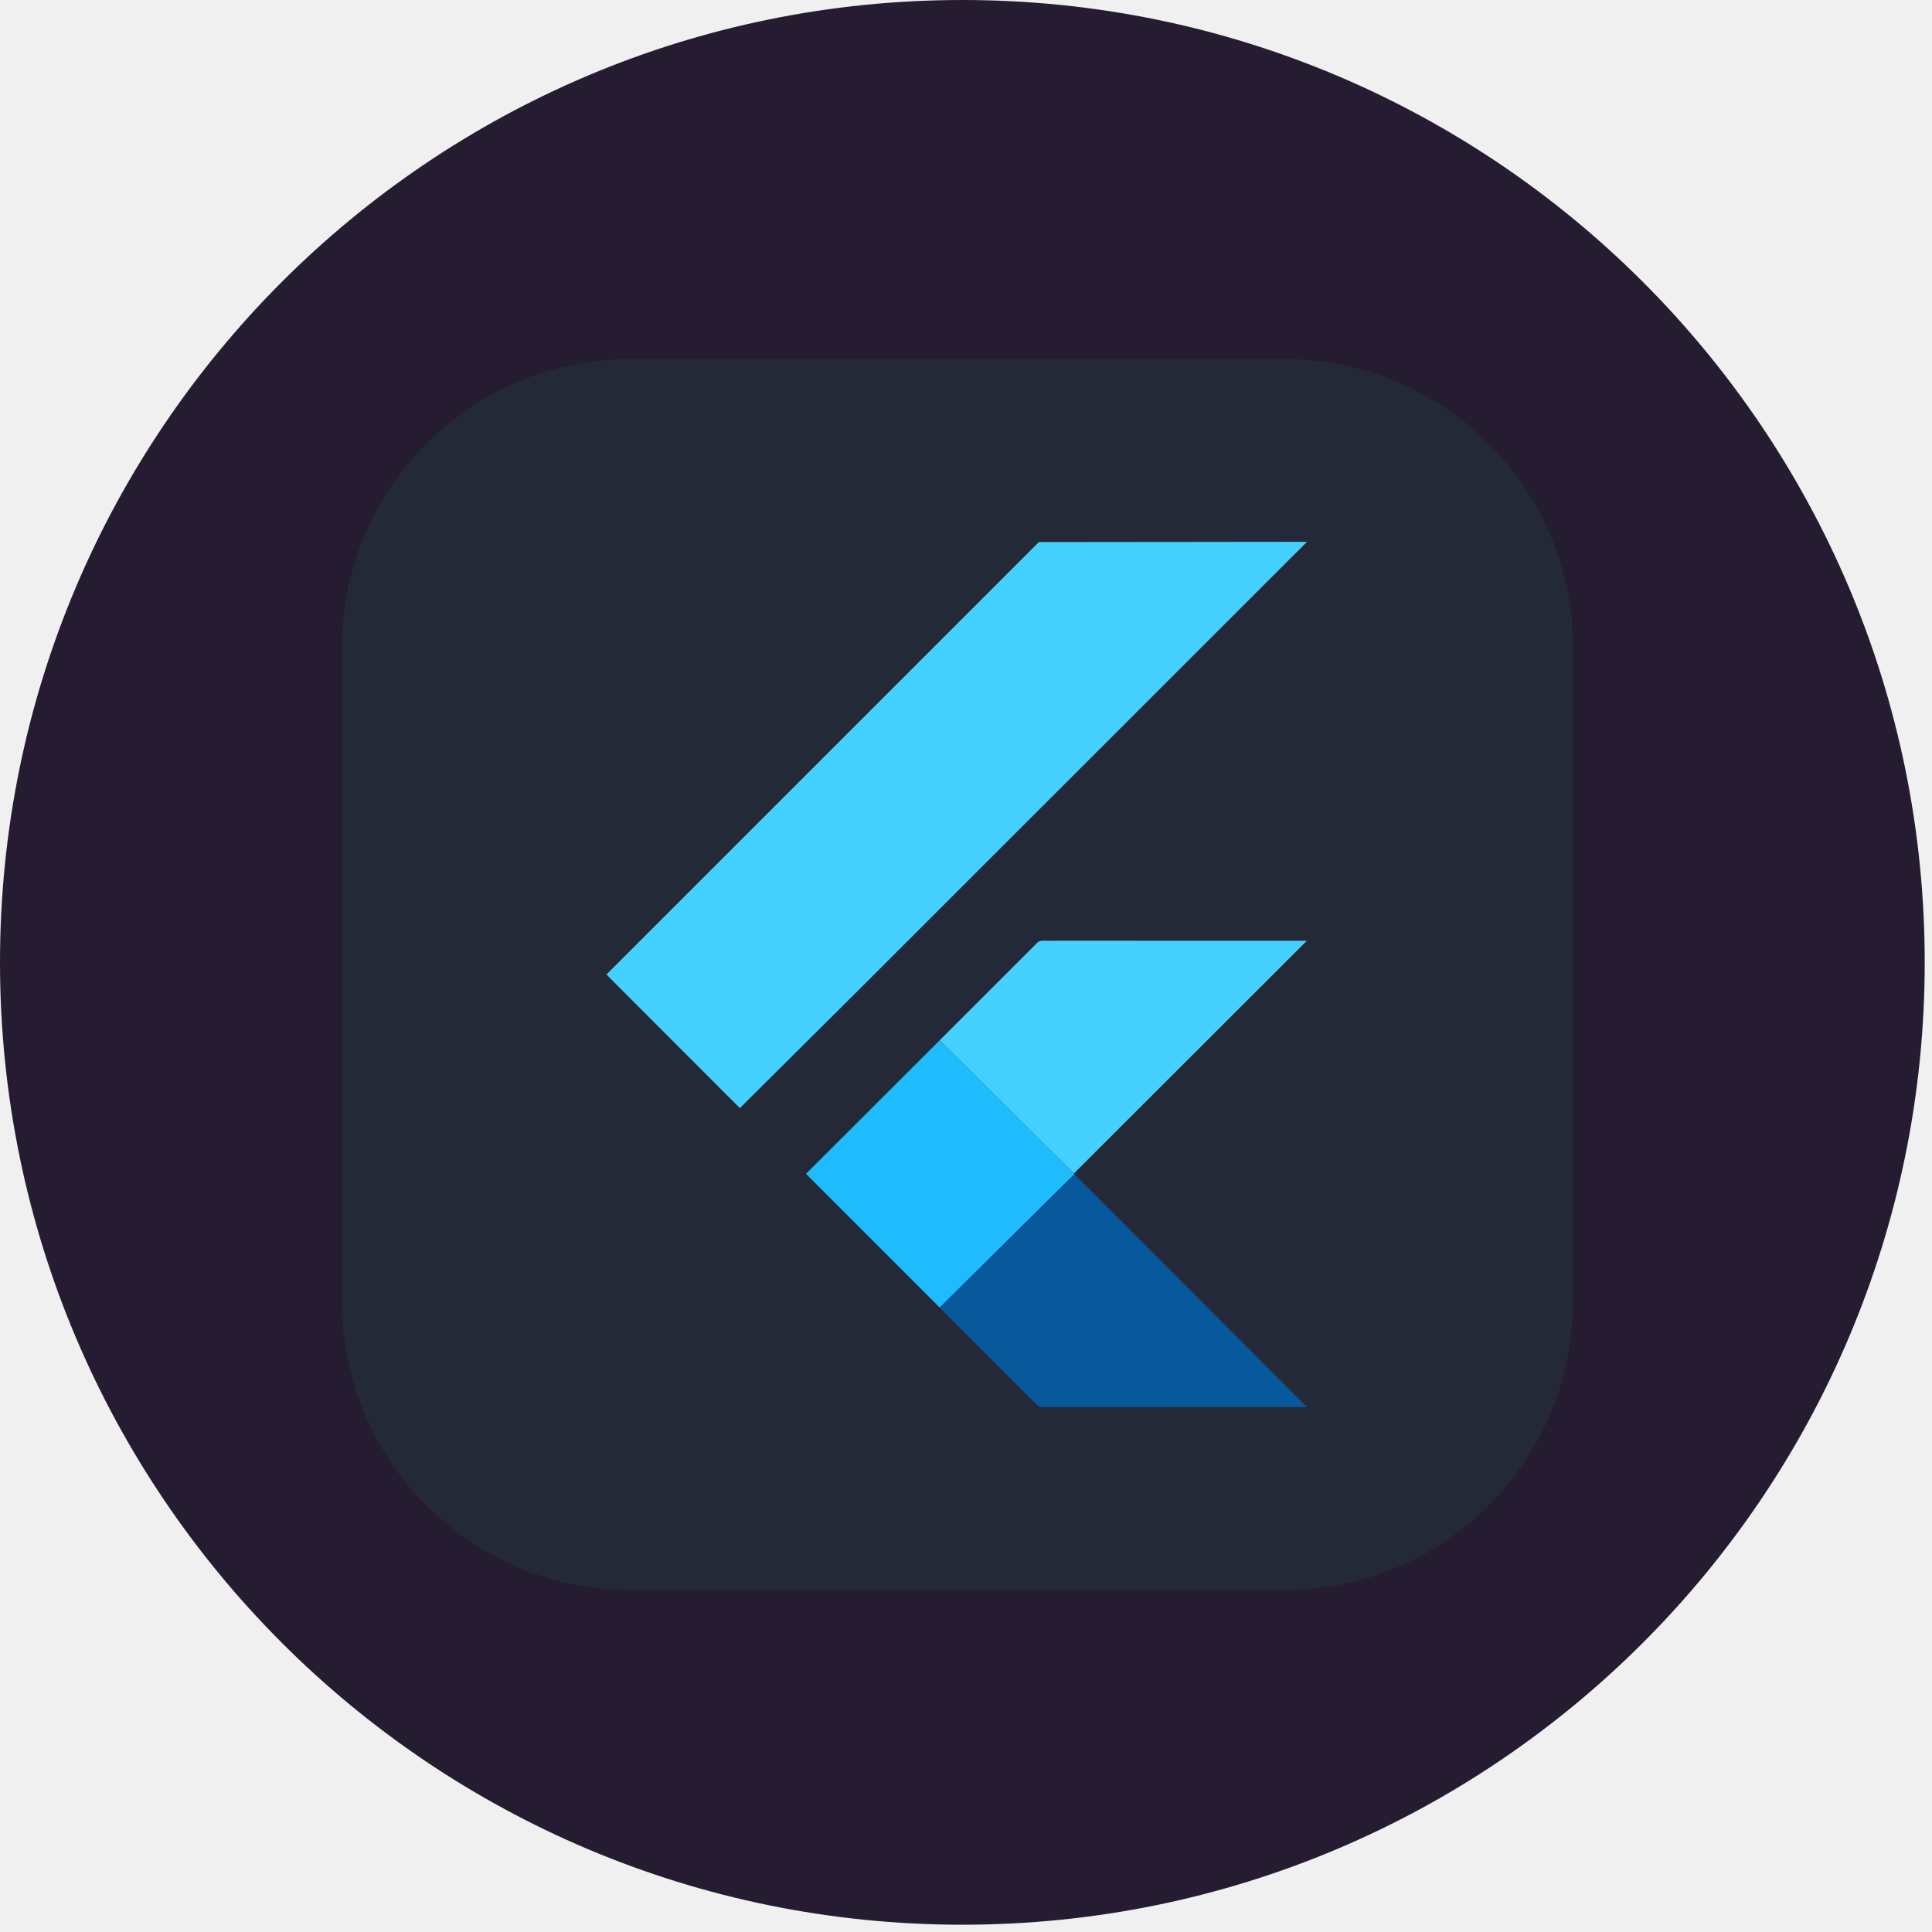
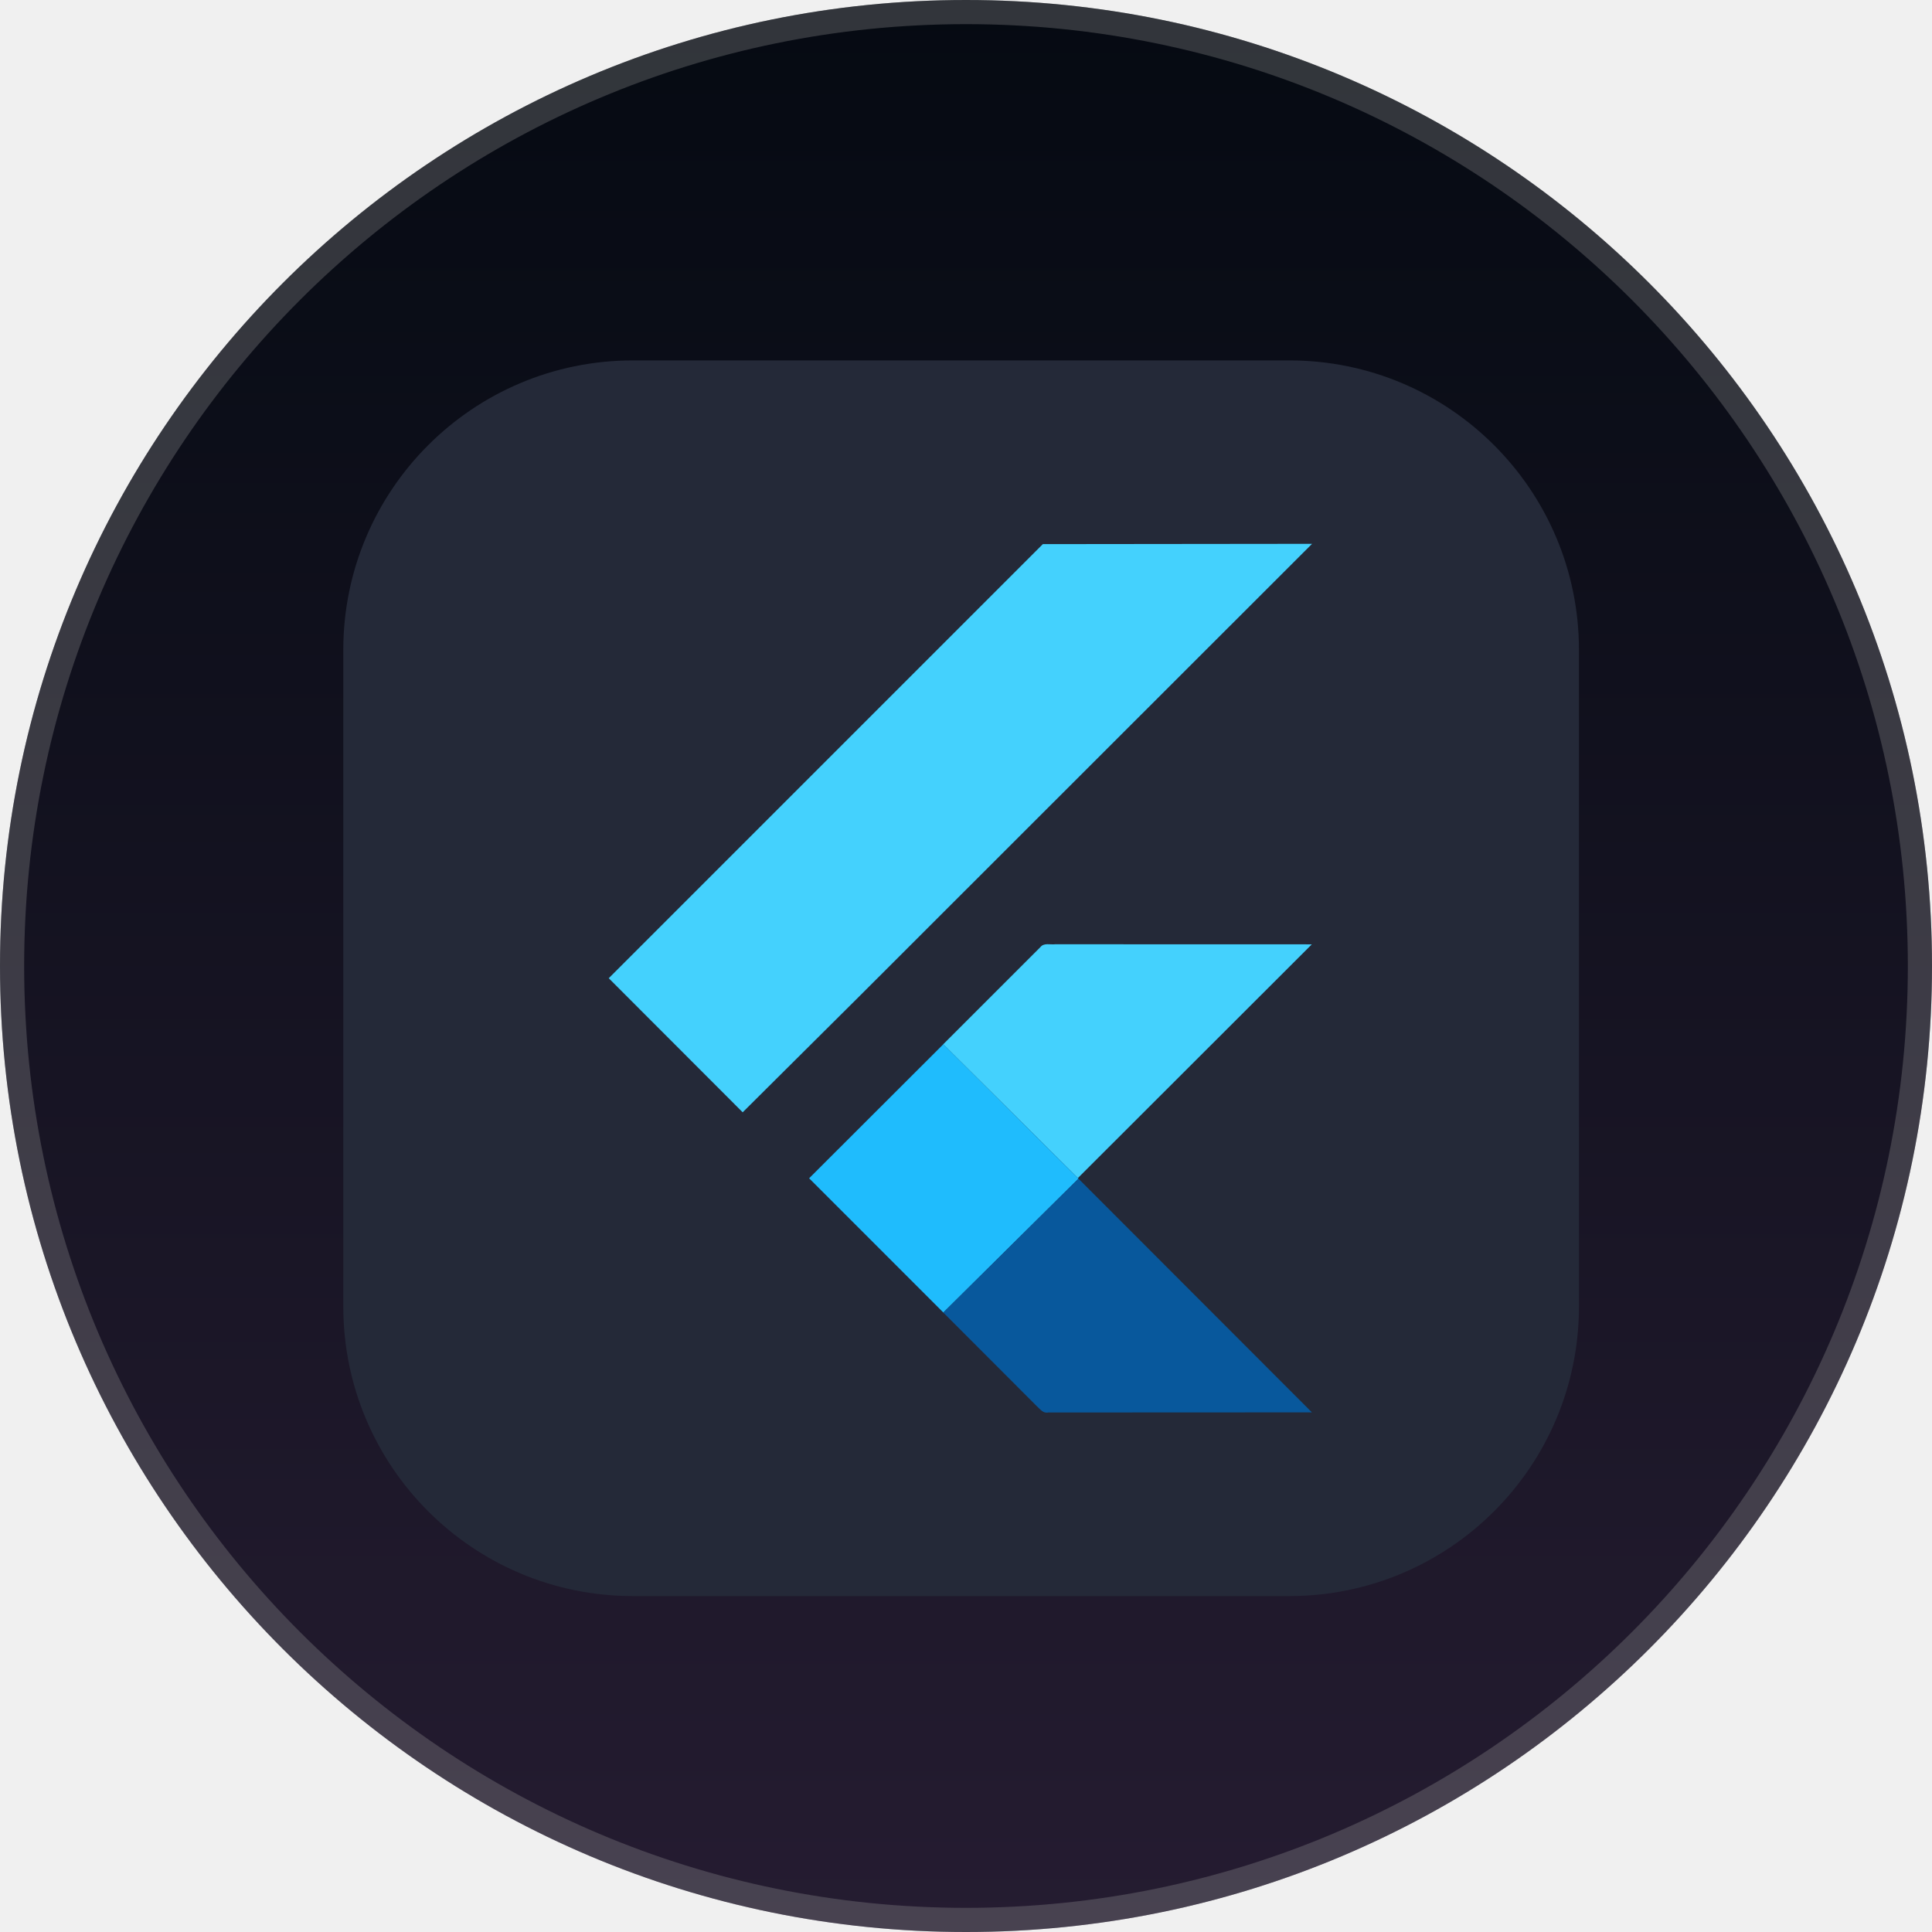
- <svg xmlns="http://www.w3.org/2000/svg" width="113" height="113" viewBox="0 0 113 113" fill="none">
-   <circle cx="56.287" cy="56.287" r="56.287" fill="#251C31" />
-   <g clip-path="url(#clip0_1967_464)">
-     <path d="M75.125 21H36.875C27.555 21 20 28.555 20 37.875V76.125C20 85.445 27.555 93 36.875 93H75.125C84.445 93 92 85.445 92 76.125V37.875C92 28.555 84.445 21 75.125 21Z" fill="#242938" />
-     <path d="M60.763 31.705L76.449 31.688L50.131 57.992L43.273 64.812L35.469 56.999L60.763 31.705ZM60.617 55.191C60.82 54.922 61.195 55.055 61.479 55.021L76.436 55.024L62.805 68.642L54.96 60.846L60.617 55.191Z" fill="#44D1FD" />
-     <path d="M47.141 68.656L54.96 60.846L62.804 68.642L62.837 68.677L54.962 76.479L47.141 68.656Z" fill="#1FBCFD" />
-     <path d="M54.961 76.479L62.836 68.677L76.44 82.295C71.316 82.306 66.193 82.291 61.071 82.302C60.779 82.367 60.598 82.1 60.412 81.935L54.961 76.479Z" fill="#08589C" />
+ <svg xmlns="http://www.w3.org/2000/svg" width="80" height="80" viewBox="0 0 80 80" fill="none">
+   <circle cx="40" cy="40" r="40" fill="url(#paint0_linear_2046_290)" />
+   <circle cx="40" cy="40" r="39.5" stroke="#9A9B9C" stroke-opacity="0.3" />
+   <g clip-path="url(#clip0_2046_290)">
+     <path d="M53.389 14.924H26.207C19.584 14.924 14.215 20.293 14.215 26.916V54.098C14.215 60.721 19.584 66.09 26.207 66.09H53.389C60.012 66.09 65.381 60.721 65.381 54.098V26.916C65.381 20.293 60.012 14.924 53.389 14.924Z" fill="#242938" />
+     <path d="M43.182 22.531L54.33 22.519L35.627 41.211L30.753 46.058L25.207 40.506L43.182 22.531ZM43.078 39.221C43.223 39.03 43.489 39.124 43.691 39.1L54.32 39.103L44.633 48.78L39.058 43.24L43.078 39.221Z" fill="#44D1FD" />
+     <path d="M33.504 48.79L39.061 43.24L44.635 48.781L44.658 48.805L39.062 54.349L33.504 48.79Z" fill="#1FBCFD" />
+     <path d="M39.059 54.349L44.655 48.805L54.323 58.483C50.681 58.491 47.041 58.48 43.401 58.488C43.193 58.534 43.065 58.345 42.932 58.227L39.059 54.349Z" fill="#08589C" />
  </g>
  <defs>
-     <clipPath id="clip0_1967_464">
-       <rect width="72" height="72" fill="white" transform="translate(20 21)" />
+     <linearGradient id="paint0_linear_2046_290" x1="40" y1="0" x2="40" y2="80" gradientUnits="userSpaceOnUse">
+       <stop stop-color="#050A12" />
+       <stop offset="1" stop-color="#251C31" />
+     </linearGradient>
+     <clipPath id="clip0_2046_290">
+       <rect width="51.166" height="51.166" fill="white" transform="translate(14.2148 14.9238)" />
    </clipPath>
  </defs>
</svg>
